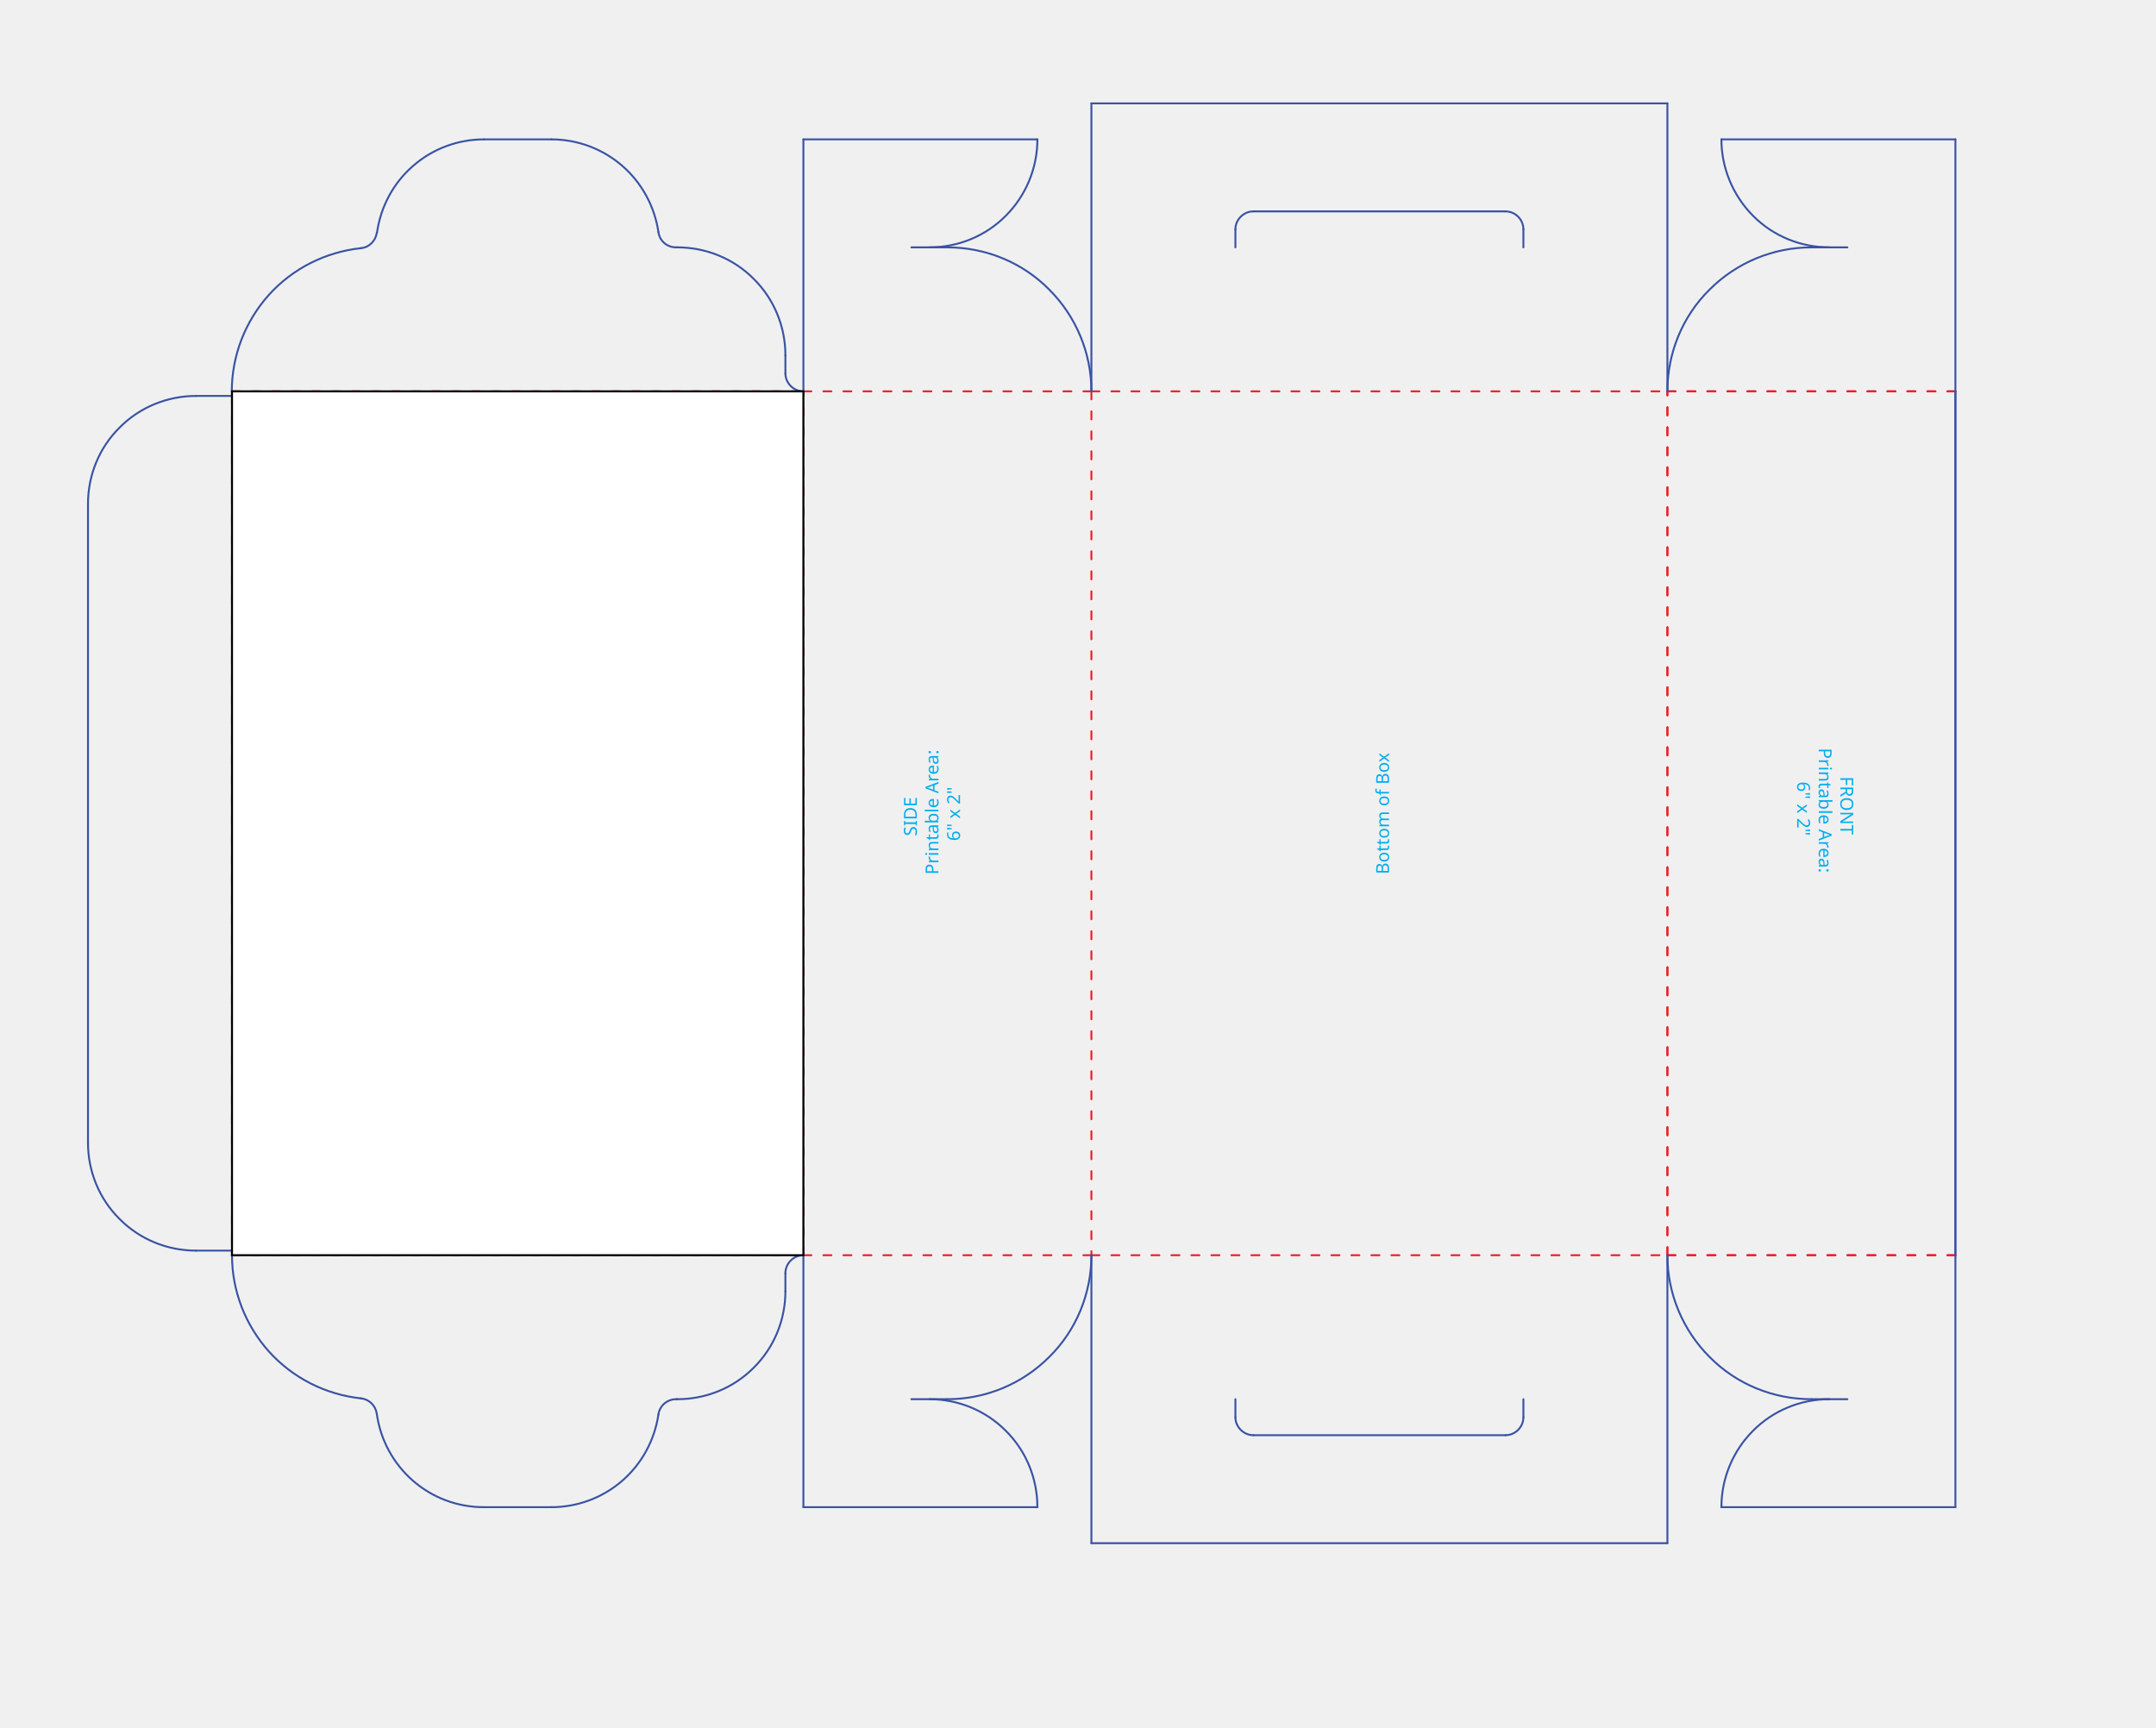
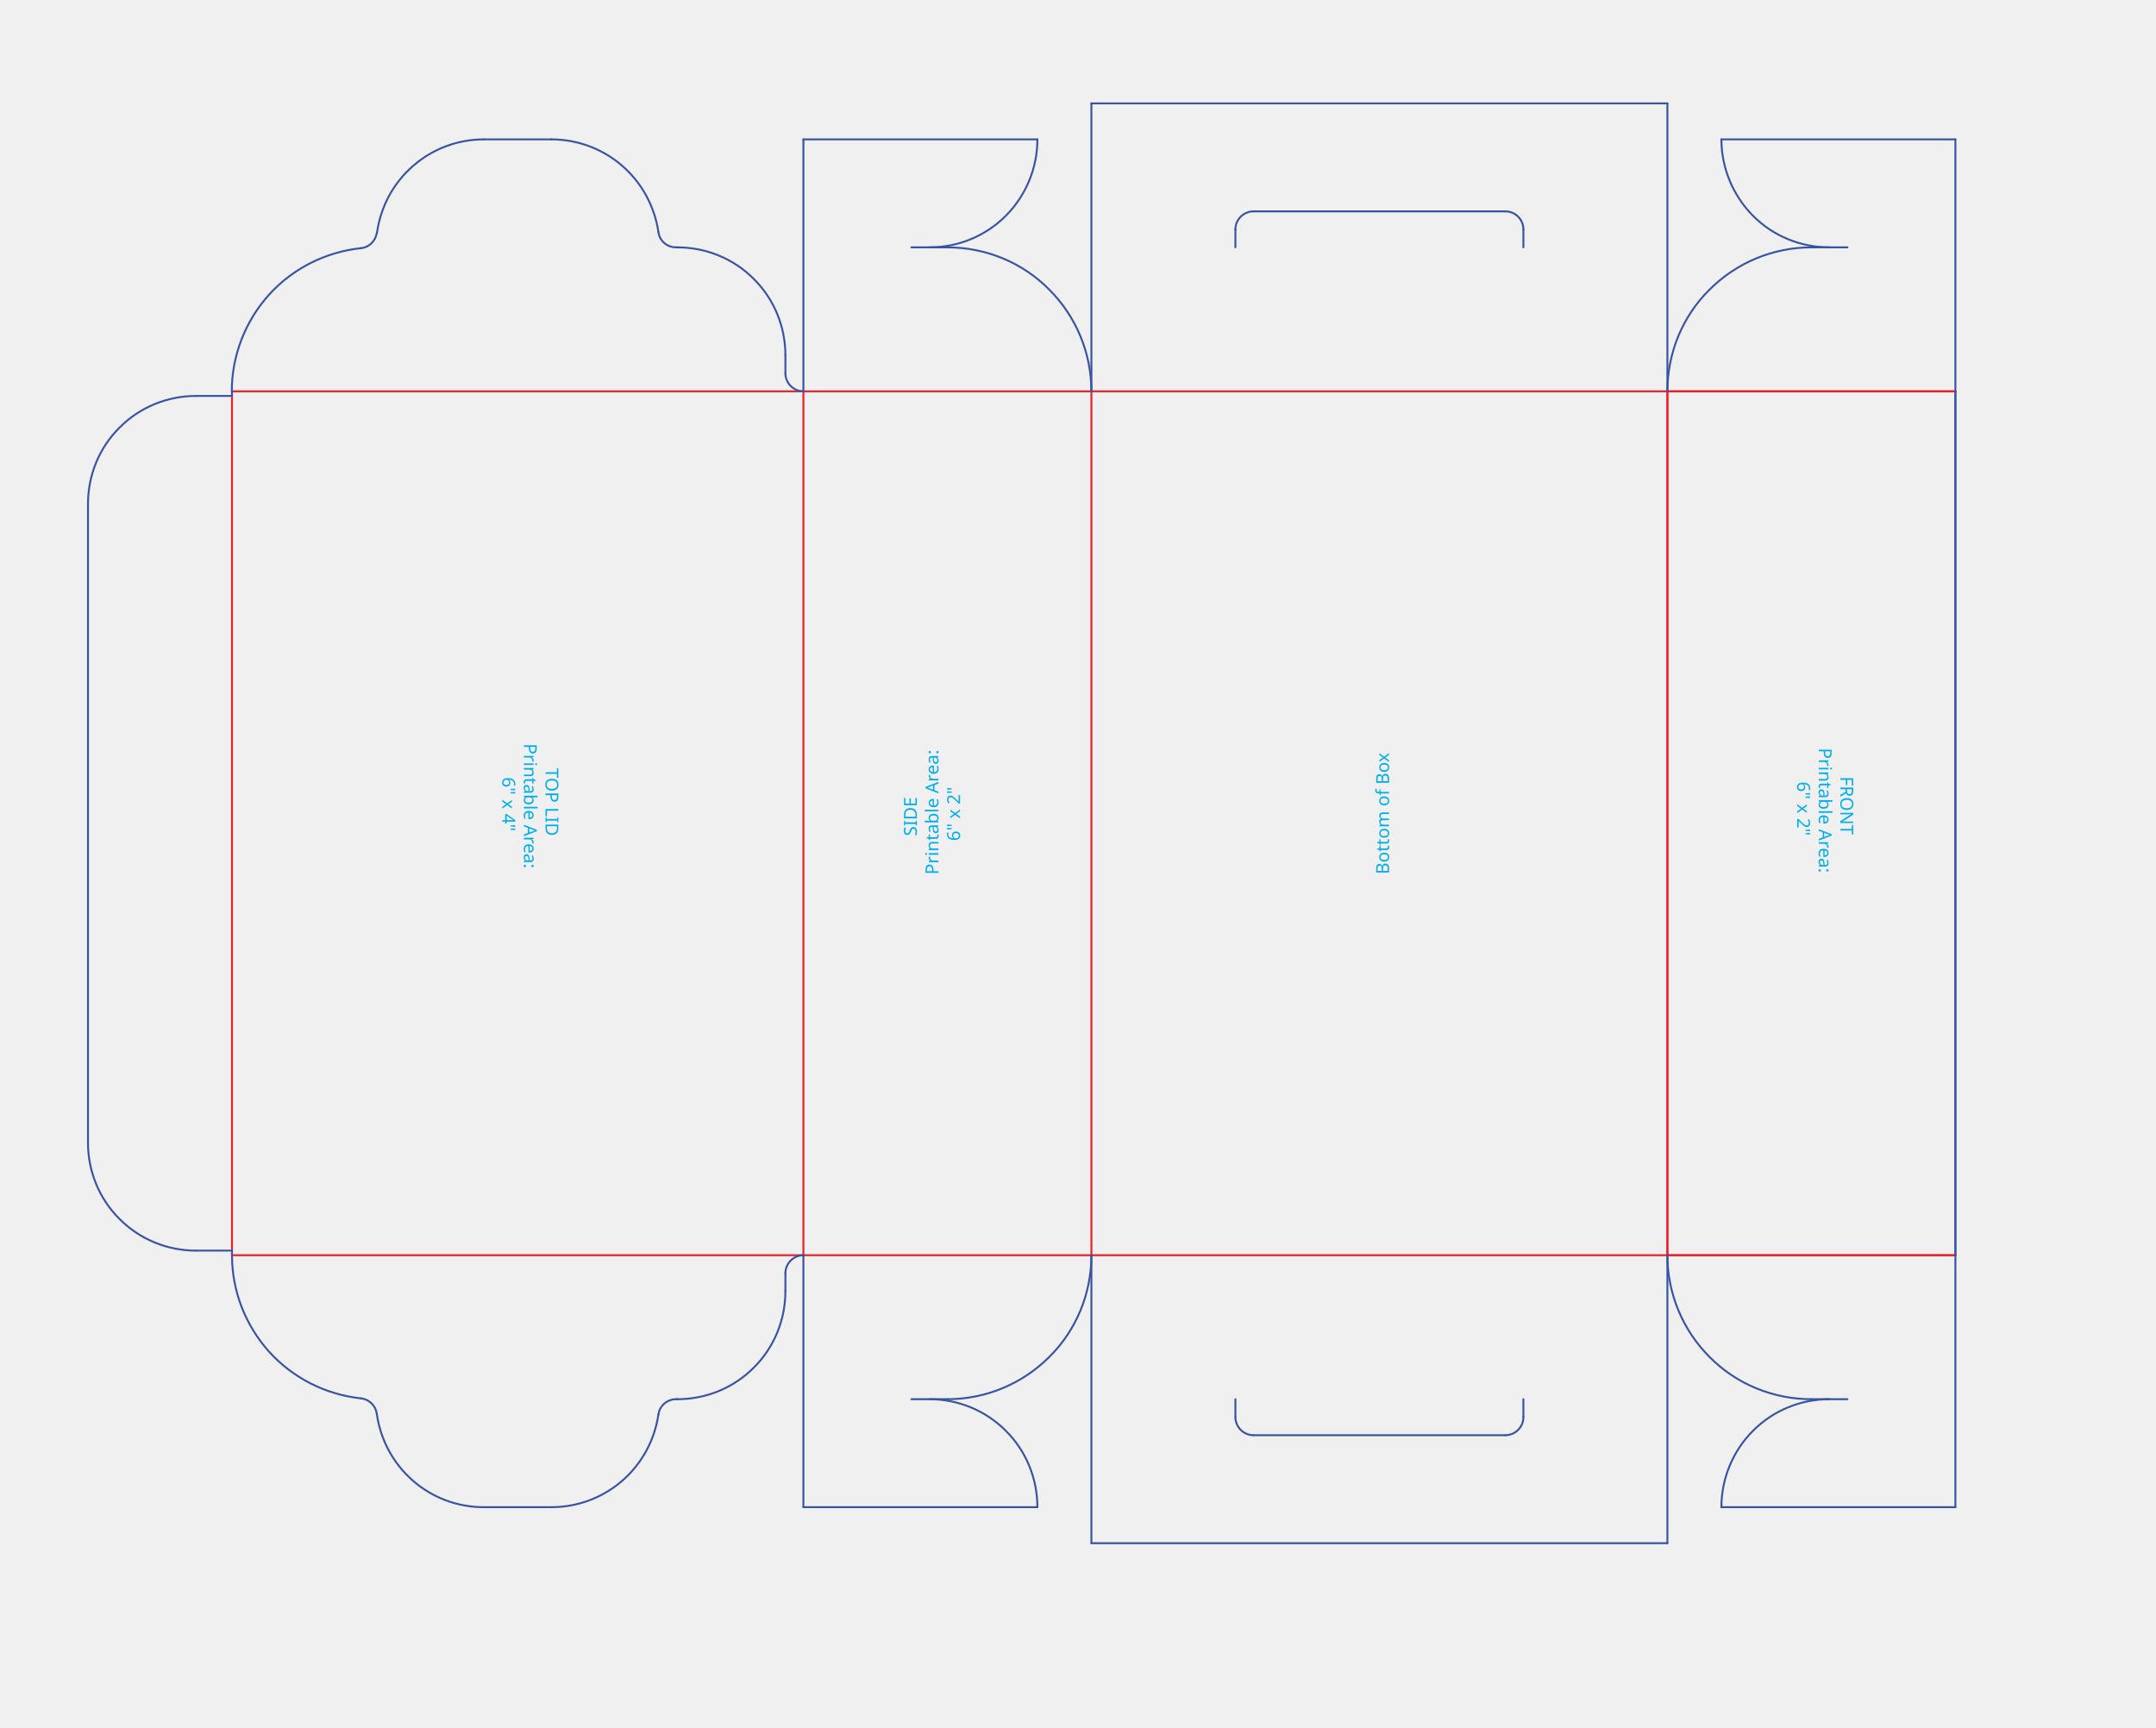
<svg xmlns="http://www.w3.org/2000/svg" version="1.1" id="Layer_1" x="0px" y="0px" viewBox="0 0 1078 864" style="enable-background:new 0 0 1078 864;" xml:space="preserve">
  <style type="text/css">
	.st0{fill:none;stroke:#3953A4;stroke-width:0.96;stroke-linecap:round;stroke-linejoin:round;stroke-miterlimit:10;}
- 	
- 		.st1{fill:none;stroke:#ED1F24;stroke-width:0.96;stroke-linecap:round;stroke-linejoin:round;stroke-miterlimit:10;stroke-dasharray:4,6;}
+ 	.st1{fill:none;stroke:#ED1F24;stroke-width:0.96;stroke-linecap:round;stroke-linejoin:round;stroke-miterlimit:10;}
	.st2{fill:#00AEEF;}
	.st3{font-family:'ArialMT';}
	.st4{font-size:9px;}
- 	.st5{fill:#FFFFFF;stroke:#000000;stroke-miterlimit:10;}
</style>
  <g id="Non-Print_Area">
</g>
  <g id="Die_Lines">
</g>
  <g id="Legend">
</g>
  <g id="Bleed">
    <line class="st0" x1="116" y1="627.7" x2="116" y2="625.4" />
    <line class="st0" x1="116" y1="195.7" x2="116" y2="198" />
    <line class="st1" x1="116" y1="198" x2="116" y2="625.4" />
    <line class="st1" x1="116" y1="627.7" x2="401.7" y2="627.7" />
    <line class="st1" x1="401.7" y1="627.7" x2="401.7" y2="195.7" />
    <line class="st1" x1="116" y1="195.7" x2="401.7" y2="195.7" />
    <line class="st1" x1="401.7" y1="195.7" x2="545.7" y2="195.7" />
    <line class="st1" x1="545.7" y1="195.7" x2="545.7" y2="627.7" />
    <line class="st1" x1="401.7" y1="627.7" x2="545.7" y2="627.7" />
    <line class="st1" x1="545.7" y1="627.7" x2="833.7" y2="627.7" />
    <line class="st1" x1="545.7" y1="195.7" x2="833.7" y2="195.7" />
    <g id="frontLeft">
      <line class="st0" x1="977.7" y1="195.7" x2="977.7" y2="69.7" />
      <line class="st0" x1="977.7" y1="69.7" x2="860.7" y2="69.7" />
      <path class="st0" d="M860.7,69.7c0,14.3,5.8,28.1,15.8,38.2c10.1,10.2,23.9,15.8,38.2,15.8" />
      <line class="st0" x1="923.7" y1="123.7" x2="905.7" y2="123.7" />
      <path class="st0" d="M905.7,123.7c-19.1,0-37.4,7.6-50.9,21.1c-13.6,13.4-21.1,31.8-21.1,50.9" />
    </g>
    <g id="front">
      <line class="st1" x1="833.7" y1="627.7" x2="833.7" y2="195.7" />
      <line class="st1" x1="833.7" y1="195.7" x2="977.7" y2="195.7" />
      <line class="st0" x1="977.7" y1="195.7" x2="977.7" y2="627.7" />
      <line class="st1" x1="977.7" y1="627.7" x2="833.7" y2="627.7" />
    </g>
    <g id="front2">
      <line class="st1" x1="833.7" y1="627.7" x2="833.7" y2="195.7" />
      <line class="st1" x1="833.7" y1="195.7" x2="977.7" y2="195.7" />
      <line class="st0" x1="977.7" y1="195.7" x2="977.7" y2="627.7" />
      <line class="st1" x1="977.7" y1="627.7" x2="833.7" y2="627.7" />
    </g>
    <g id="asdfasdfadsfasdfasdfadfa">
	</g>
    <g id="asfasdfadsfasdfasdfasdfa">
	</g>
    <g id="asdfasdfadsfasdfasdasdfa">
	</g>
    <g id="asdfasdfasfasdfasdfasdfa">
	</g>
    <g id="asdfasdfadsfasdfasdfasda">
	</g>
    <g id="sdfasdfadsfasdfasdfasdfa">
	</g>
    <g id="bottomLeft">
      <line class="st0" x1="761.7" y1="123.7" x2="761.7" y2="114.7" />
      <path class="st0" d="M761.7,114.7c0-4.9-4-9-9-9" />
      <line class="st0" x1="752.7" y1="105.7" x2="626.7" y2="105.7" />
      <path class="st0" d="M626.7,105.7c-4.9,0-9,4.1-9,9" />
      <line class="st0" x1="617.7" y1="114.7" x2="617.7" y2="123.7" />
      <line class="st0" x1="833.7" y1="195.7" x2="833.7" y2="51.7" />
      <line class="st0" x1="833.7" y1="51.7" x2="545.7" y2="51.7" />
      <line class="st0" x1="545.7" y1="51.7" x2="545.7" y2="195.7" />
    </g>
    <g id="backLeft">
      <path class="st0" d="M545.7,195.7c0-19.1-7.6-37.4-21.1-50.9c-13.4-13.6-31.8-21.1-50.9-21.1" />
      <line class="st0" x1="473.7" y1="123.7" x2="455.7" y2="123.7" />
      <path class="st0" d="M464.7,123.7c14.3,0,28.1-5.6,38.2-15.8C513,97.8,518.7,84,518.7,69.7" />
      <line class="st0" x1="518.7" y1="69.7" x2="401.7" y2="69.7" />
      <line class="st0" x1="401.7" y1="69.7" x2="401.7" y2="195.7" />
    </g>
    <g id="topLeft">
      <path class="st0" d="M392.7,177.7c0-14.3-5.6-28.1-15.8-38.2c-10.1-10.2-23.9-15.8-38.2-15.8" />
      <line class="st0" x1="338.7" y1="123.7" x2="338.1" y2="123.7" />
      <path class="st0" d="M338.1,123.7c-4.6,0-8.3-3.2-8.9-7.7" />
      <path class="st0" d="M329.2,116c-1.9-12.8-8.3-24.6-18.1-33.1s-22.4-13.2-35.4-13.2" />
      <path class="st0" d="M242,69.7c-13.1,0-25.7,4.7-35.5,13.3c-9.8,8.5-16.2,20.4-18,33.4" />
      <path class="st0" d="M188.4,116.4c-0.6,4.1-3.8,7.3-7.9,7.7" />
      <path class="st0" d="M180.5,124.1c-17.8,1.9-34.2,10.2-46.1,23.4c-11.9,13.3-18.5,30.5-18.5,48.2" />
      <path class="st0" d="M401.7,195.7c-4.9,0-9-4.1-9-9" />
      <line class="st0" x1="392.7" y1="186.7" x2="392.7" y2="177.7" />
      <line class="st0" x1="275.7" y1="69.7" x2="242" y2="69.7" />
    </g>
    <g id="topFront">
      <line class="st0" x1="44" y1="571.4" x2="44" y2="252" />
      <g>
        <line class="st0" x1="116" y1="625.4" x2="98" y2="625.4" />
        <path class="st0" d="M98,625.4c-14.3,0-28.1-5.6-38.2-15.8C49.6,599.5,44,585.8,44,571.4" />
        <path class="st0" d="M44,252c0-14.4,5.6-28.1,15.8-38.2C69.9,203.6,83.7,198,98,198" />
        <line class="st0" x1="98" y1="198" x2="116" y2="198" />
      </g>
    </g>
    <g id="topRight">
      <path class="st0" d="M116,627.7c0,17.8,6.6,34.9,18.5,48.2c11.9,13.2,28.3,21.5,46.1,23.4" />
      <path class="st0" d="M180.5,699.3c4.1,0.4,7.3,3.6,7.9,7.7" />
      <path class="st0" d="M188.4,707c1.8,13,8.2,24.8,18,33.4c9.8,8.6,22.4,13.3,35.5,13.3" />
      <line class="st0" x1="242" y1="753.7" x2="275.7" y2="753.7" />
      <path class="st0" d="M275.7,753.7c13,0,25.6-4.7,35.4-13.2s16.2-20.3,18.1-33.1" />
      <path class="st0" d="M329.2,707.4c0.6-4.4,4.3-7.7,8.9-7.7" />
      <line class="st0" x1="338.1" y1="699.7" x2="338.7" y2="699.7" />
      <path class="st0" d="M338.7,699.7c14.3,0,28.1-5.6,38.2-15.8c10.2-10.1,15.8-23.9,15.8-38.2" />
      <line class="st0" x1="392.7" y1="645.7" x2="392.7" y2="636.7" />
      <path class="st0" d="M392.7,636.7c0-4.9,4.1-9,9-9" />
    </g>
    <g id="backRight">
      <line class="st0" x1="401.7" y1="627.7" x2="401.7" y2="753.7" />
      <line class="st0" x1="401.7" y1="753.7" x2="518.7" y2="753.7" />
      <path class="st0" d="M518.7,753.7c0-14.3-5.6-28.1-15.8-38.2c-10.1-10.2-23.9-15.8-38.2-15.8" />
      <line class="st0" x1="455.7" y1="699.7" x2="473.7" y2="699.7" />
      <path class="st0" d="M473.7,699.7c19.1,0,37.4-7.6,50.9-21.1c13.6-13.4,21.1-31.8,21.1-50.9" />
    </g>
    <g id="bottomRight">
      <line class="st0" x1="545.7" y1="627.7" x2="545.7" y2="771.7" />
      <line class="st0" x1="545.7" y1="771.7" x2="833.7" y2="771.7" />
      <line class="st0" x1="833.7" y1="771.7" x2="833.7" y2="627.7" />
      <line class="st0" x1="617.7" y1="699.7" x2="617.7" y2="708.7" />
      <path class="st0" d="M617.7,708.7c0,4.9,4.1,9,9,9" />
      <line class="st0" x1="626.7" y1="717.7" x2="752.7" y2="717.7" />
      <path class="st0" d="M752.7,717.7c5,0,9-4.1,9-9" />
      <line class="st0" x1="761.7" y1="708.7" x2="761.7" y2="699.7" />
    </g>
    <g id="frontRight">
      <path class="st0" d="M833.7,627.7c0,19.1,7.6,37.4,21.1,50.9c13.4,13.6,31.8,21.1,50.9,21.1" />
      <line class="st0" x1="905.7" y1="699.7" x2="923.7" y2="699.7" />
      <path class="st0" d="M914.7,699.7c-14.3,0-28.1,5.6-38.2,15.8c-10.1,10.1-15.8,23.9-15.8,38.2" />
      <line class="st0" x1="860.7" y1="753.7" x2="977.7" y2="753.7" />
      <line class="st0" x1="977.7" y1="753.7" x2="977.7" y2="627.7" />
    </g>
    <g id="text">
      <text transform="matrix(0 -1 1 0 458.4194 418.098)" class="st2 st3 st4">SIDE</text>
      <text transform="matrix(0 -1 1 0 469.2194 437.3578)" class="st2 st3 st4">Printable Area:</text>
      <text transform="matrix(0 -1 1 0 480.0194 420.5482)" class="st2 st3 st4">6" x 2"</text>
      <text transform="matrix(0 1 -1 0 272.7422 384.076)" class="st2 st3 st4">TOP LID</text>
      <text transform="matrix(0 1 -1 0 261.9414 371.816)" class="st2 st3 st4">Printable Area:</text>
      <text transform="matrix(0 1 -1 0 251.1426 388.626)" class="st2 st3 st4">6" x 4"</text>
      <text transform="matrix(0 1 -1 0 920.1836 388.2976)" class="st2 st3 st4">FRONT</text>
      <text transform="matrix(0 1 -1 0 909.3828 374.0276)" class="st2 st3 st4">Printable Area:</text>
      <text transform="matrix(0 1 -1 0 898.584 390.8476)" class="st2 st3 st4">6" x 2"</text>
      <text transform="matrix(0 -1 1 0 694.521 437.2045)" class="st2 st3 st4">Bottom of Box</text>
    </g>
  </g>
  <g id="Your_Art_Layer">
</g>
-   <rect id="top" x="116" y="195.7" class="st5" width="285.7" height="432" />
</svg>
